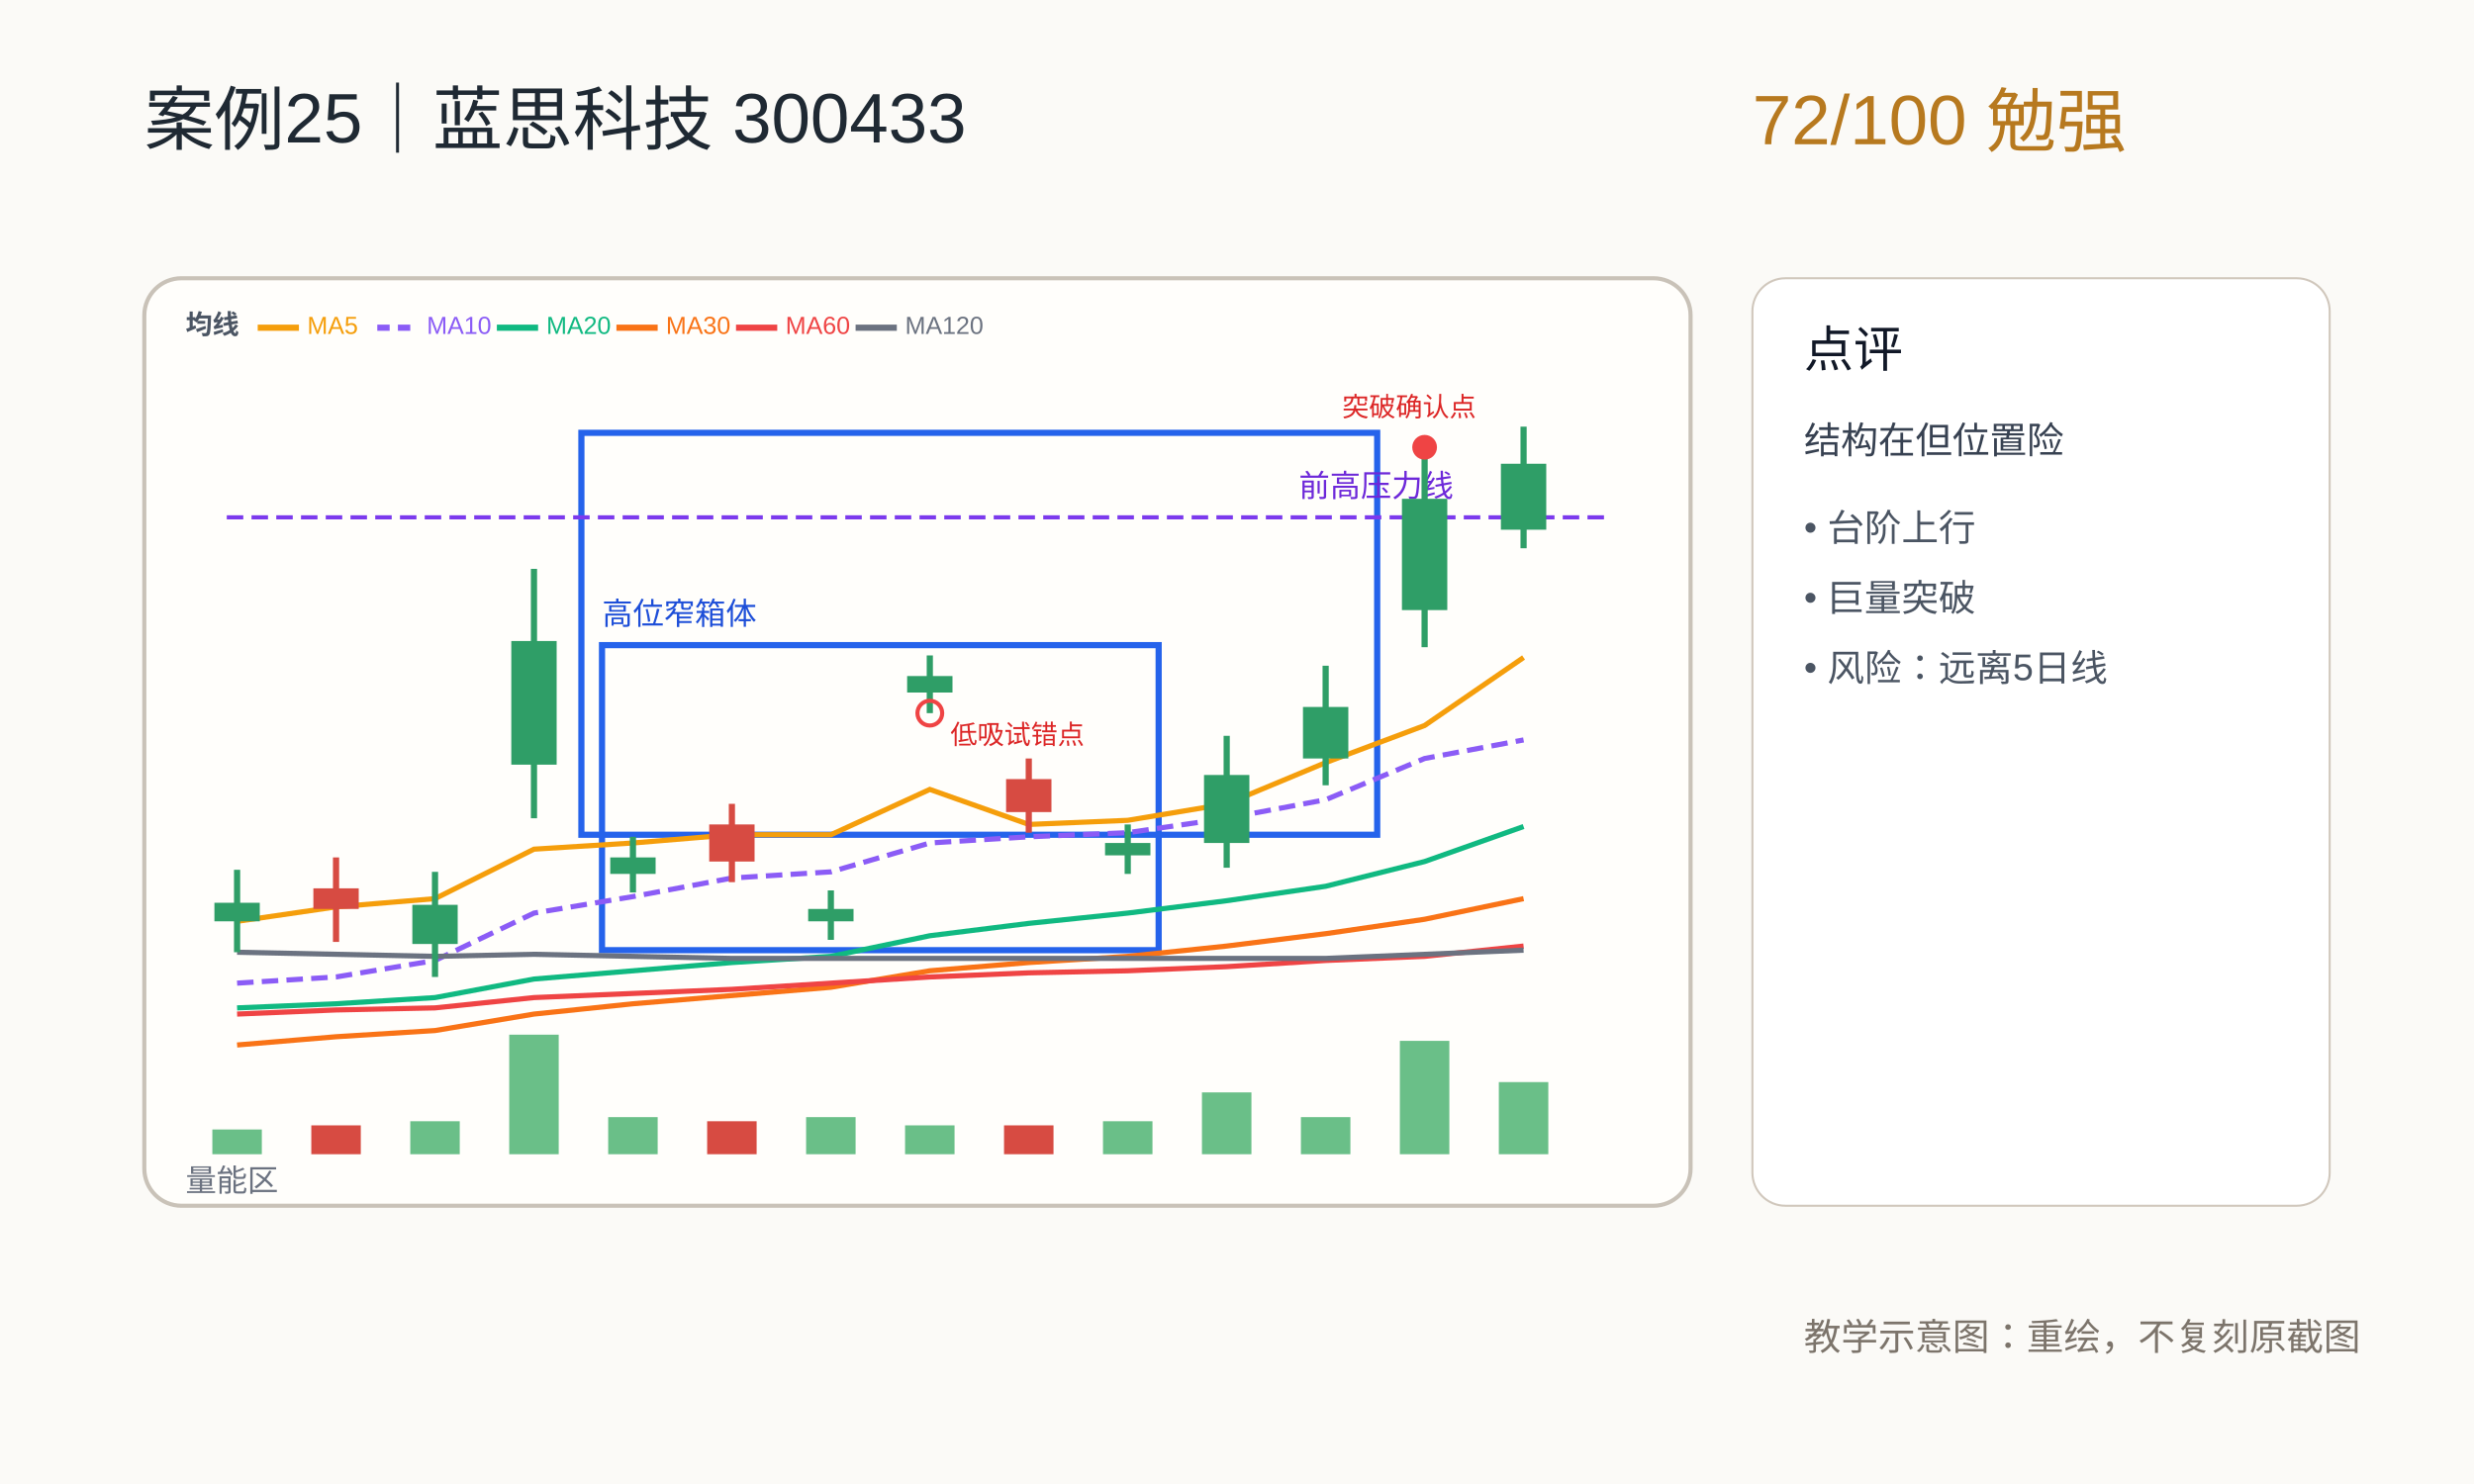
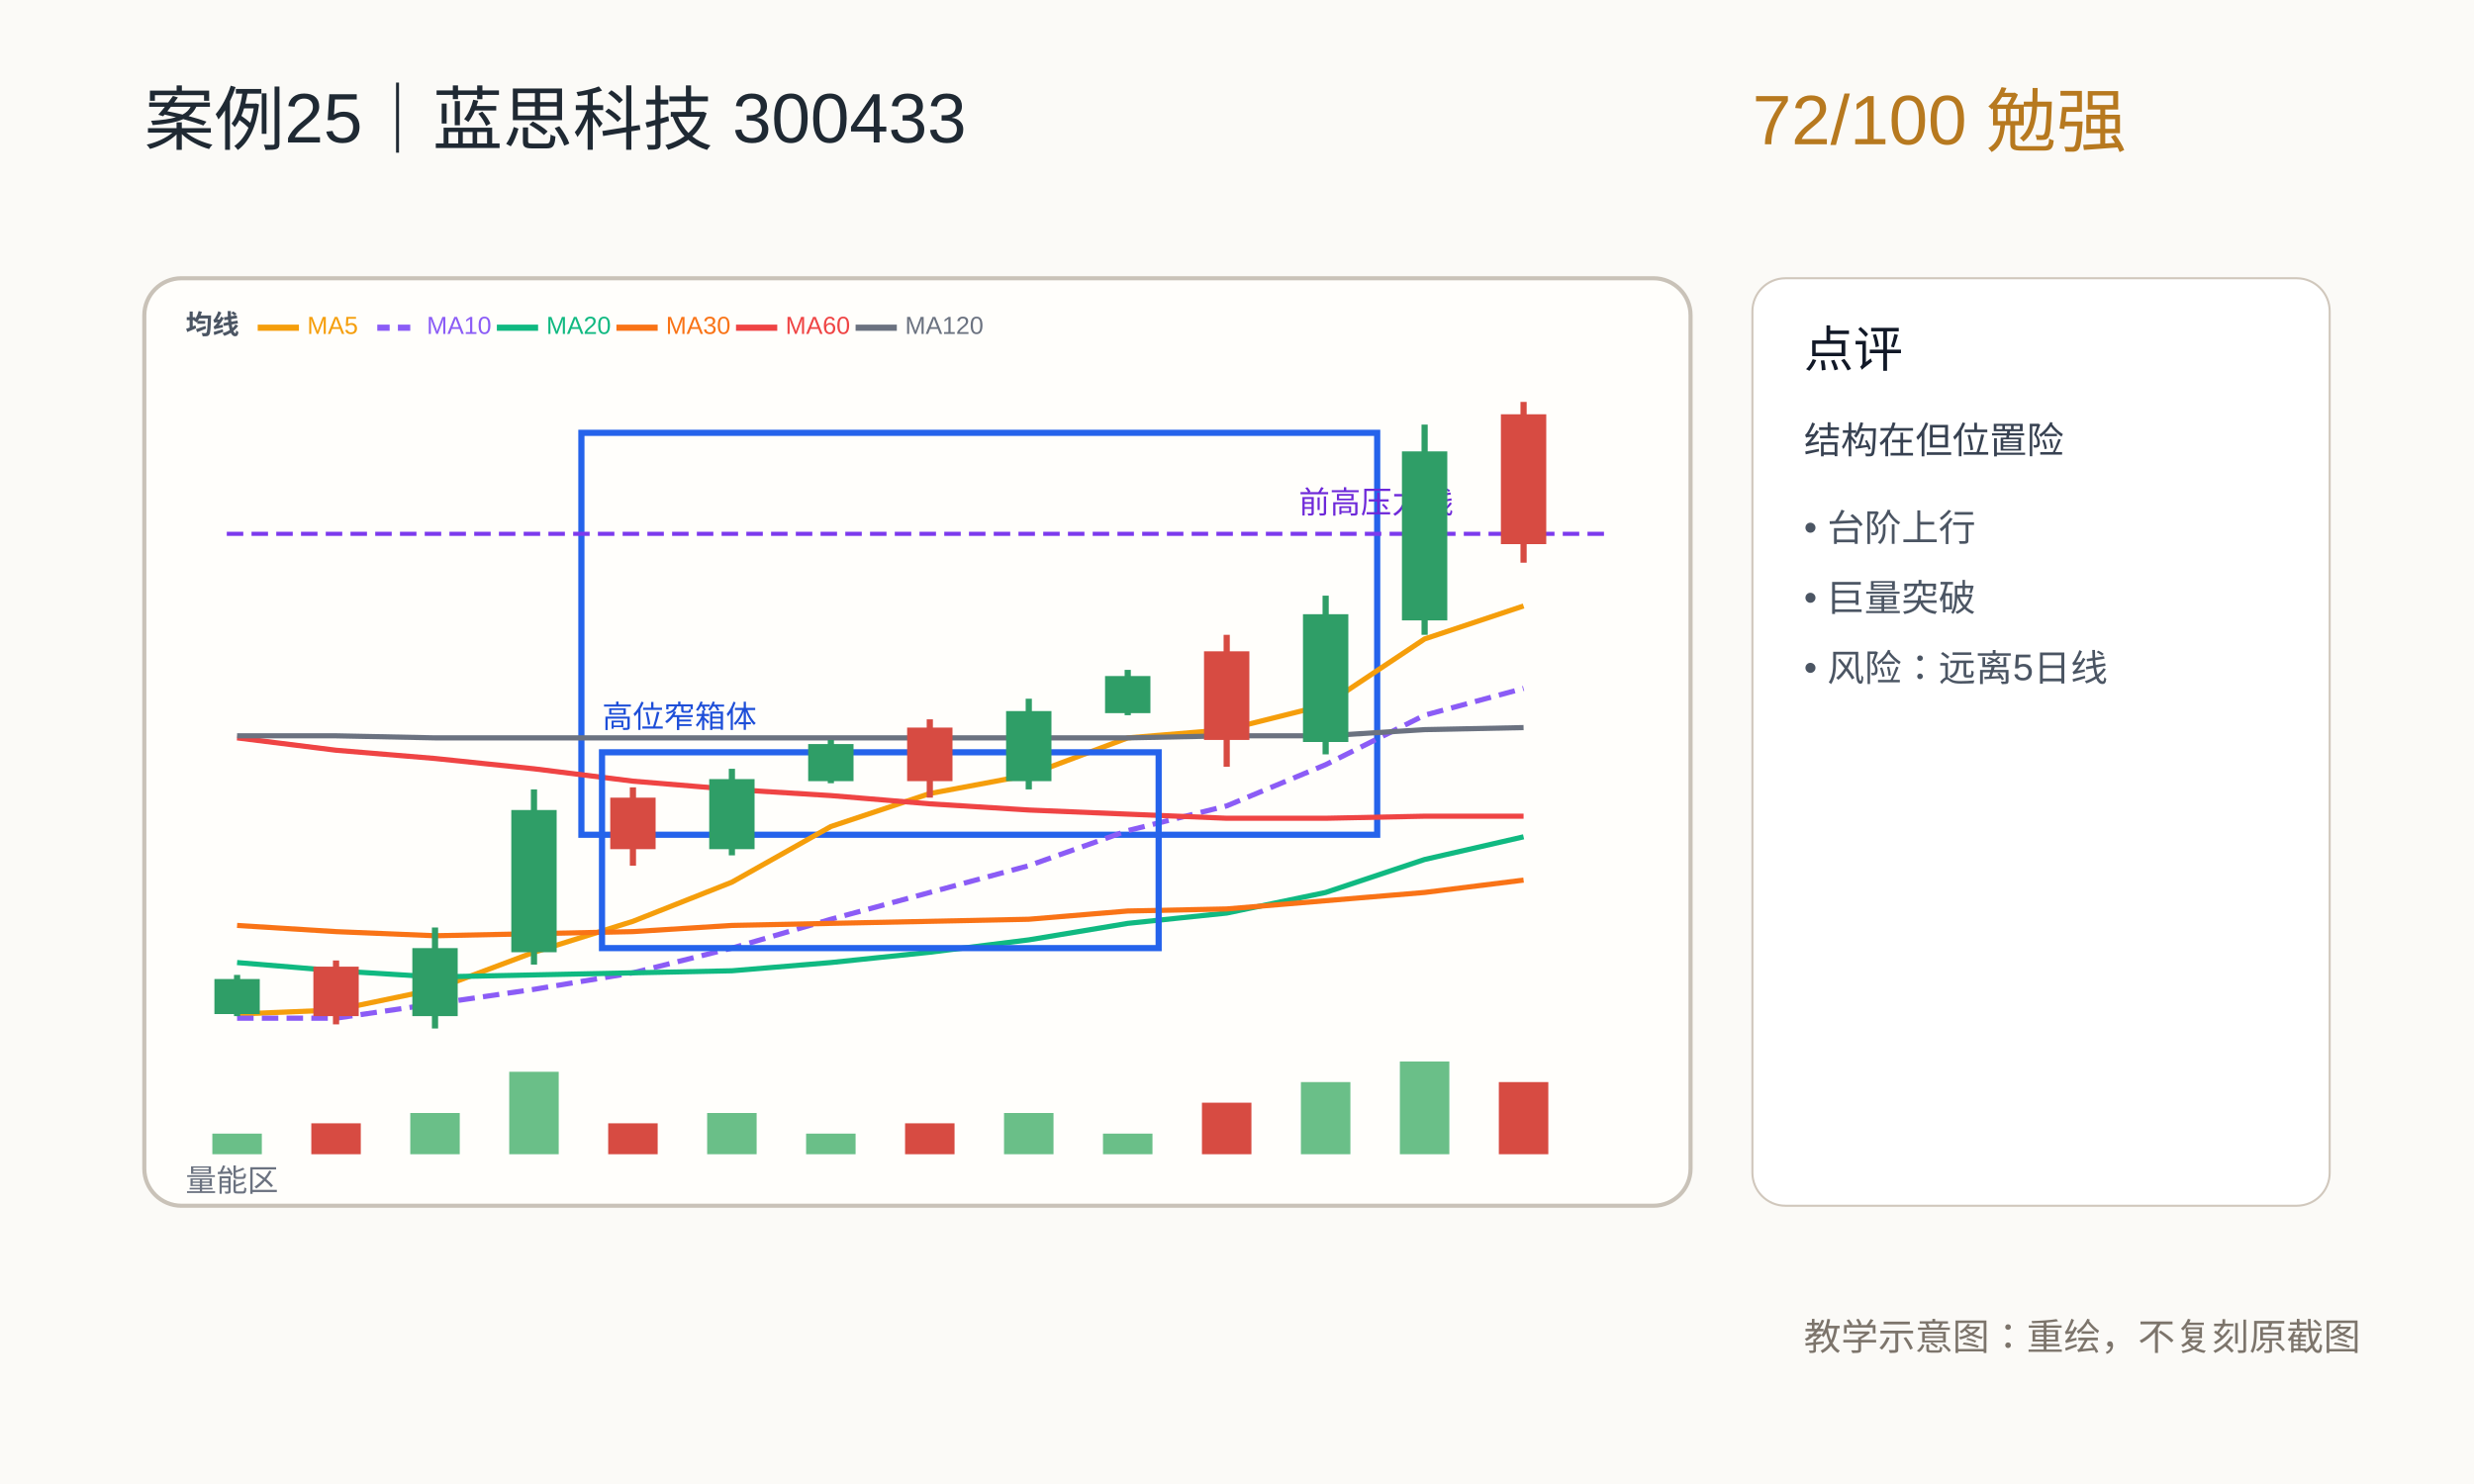
<svg xmlns="http://www.w3.org/2000/svg" width="1200" height="720" viewBox="0 0 1200 720">
  <rect width="1200" height="720" fill="#fbfaf7" />
  <rect x="70" y="135" width="750" height="450" rx="18" fill="#fffefb" stroke="#c9c2b8" stroke-width="2" />
  <text x="70" y="70" font-size="34" font-family="PingFang SC, Arial" fill="#1f2933">案例25｜蓝思科技 300433</text>
  <text x="850" y="70" font-size="34" font-family="PingFang SC, Arial" fill="#b7791f">72/100  勉强</text>
  <rect x="282" y="210" width="386" height="195" fill="none" stroke="#2563eb" stroke-width="3" />
  <text x="90" y="162" font-size="13" font-family="PingFang SC, Arial" fill="#4b5563" font-weight="bold">均线</text>
  <line x1="125" y1="159" x2="145" y2="159" stroke="#f59e0b" stroke-width="3" />
  <text x="149" y="162" font-size="12" font-family="PingFang SC, Arial" fill="#f59e0b">MA5</text>
  <line x1="183" y1="159" x2="203" y2="159" stroke="#8b5cf6" stroke-width="3" stroke-dasharray="6,4" />
  <text x="207" y="162" font-size="12" font-family="PingFang SC, Arial" fill="#8b5cf6">MA10</text>
  <line x1="241" y1="159" x2="261" y2="159" stroke="#10b981" stroke-width="3" />
  <text x="265" y="162" font-size="12" font-family="PingFang SC, Arial" fill="#10b981">MA20</text>
  <line x1="299" y1="159" x2="319" y2="159" stroke="#f97316" stroke-width="3" />
  <text x="323" y="162" font-size="12" font-family="PingFang SC, Arial" fill="#f97316">MA30</text>
  <line x1="357" y1="159" x2="377" y2="159" stroke="#ef4444" stroke-width="3" />
  <text x="381" y="162" font-size="12" font-family="PingFang SC, Arial" fill="#ef4444">MA60</text>
  <line x1="415" y1="159" x2="435" y2="159" stroke="#6b7280" stroke-width="3" />
  <text x="439" y="162" font-size="12" font-family="PingFang SC, Arial" fill="#6b7280">MA120</text>
-   <line x1="110" y1="251" x2="780" y2="251" stroke="#7c3aed" stroke-width="2" stroke-dasharray="8,4" />
-   <text x="630" y="241" font-size="15" font-family="PingFang SC, Arial" fill="#6d28d9">前高压力线</text>
-   <rect x="292" y="313" width="270" height="148" fill="none" stroke="#2563eb" stroke-width="3" />
-   <text x="292" y="303" font-size="15" font-family="PingFang SC, Arial" fill="#1d4ed8">高位窄箱体</text>
-   <polyline points="115,447 163,440 211,436 259,412 307,409 355,405 403,405 451,383 499,400 547,398 595,390 643,370 691,352 739,319" fill="none" stroke="#f59e0b" stroke-width="2.5" />
-   <polyline points="115,477 163,474 211,466 259,443 307,435 355,426 403,423 451,409 499,406 547,404 595,397 643,388 691,368 739,359" fill="none" stroke="#8b5cf6" stroke-width="2.5" stroke-dasharray="8,4" />
-   <polyline points="115,489 163,487 211,484 259,475 307,471 355,467 403,464 451,454 499,448 547,443 595,437 643,430 691,418 739,401" fill="none" stroke="#10b981" stroke-width="2.5" />
-   <polyline points="115,507 163,503 211,500 259,492 307,487 355,483 403,479 451,471 499,467 547,464 595,459 643,453 691,446 739,436" fill="none" stroke="#f97316" stroke-width="2.5" />
-   <polyline points="115,492 163,490 211,489 259,484 307,482 355,480 403,477 451,474 499,472 547,471 595,469 643,466 691,464 739,459" fill="none" stroke="#ef4444" stroke-width="2.5" />
-   <polyline points="115,462 163,463 211,464 259,463 307,464 355,465 403,465 451,465 499,465 547,465 595,465 643,465 691,463 739,461" fill="none" stroke="#6b7280" stroke-width="2.5" />
-   <line x1="115" y1="422" x2="115" y2="462" stroke="#2f9e67" stroke-width="3" />
-   <rect x="104" y="438" width="22" height="9" fill="#2f9e67" />
-   <line x1="163" y1="416" x2="163" y2="457" stroke="#d74b42" stroke-width="3" />
-   <rect x="152" y="431" width="22" height="10" fill="#d74b42" />
-   <line x1="211" y1="423" x2="211" y2="474" stroke="#2f9e67" stroke-width="3" />
-   <rect x="200" y="439" width="22" height="19" fill="#2f9e67" />
-   <line x1="259" y1="276" x2="259" y2="397" stroke="#2f9e67" stroke-width="3" />
-   <rect x="248" y="311" width="22" height="60" fill="#2f9e67" />
-   <line x1="307" y1="406" x2="307" y2="433" stroke="#2f9e67" stroke-width="3" />
-   <rect x="296" y="416" width="22" height="8" fill="#2f9e67" />
-   <line x1="355" y1="390" x2="355" y2="428" stroke="#d74b42" stroke-width="3" />
-   <rect x="344" y="400" width="22" height="18" fill="#d74b42" />
-   <line x1="403" y1="432" x2="403" y2="456" stroke="#2f9e67" stroke-width="3" />
-   <rect x="392" y="441" width="22" height="6" fill="#2f9e67" />
-   <line x1="451" y1="318" x2="451" y2="346" stroke="#2f9e67" stroke-width="3" />
-   <rect x="440" y="328" width="22" height="8" fill="#2f9e67" />
-   <line x1="499" y1="368" x2="499" y2="404" stroke="#d74b42" stroke-width="3" />
-   <rect x="488" y="378" width="22" height="16" fill="#d74b42" />
-   <line x1="547" y1="400" x2="547" y2="424" stroke="#2f9e67" stroke-width="3" />
-   <rect x="536" y="409" width="22" height="6" fill="#2f9e67" />
-   <line x1="595" y1="357" x2="595" y2="421" stroke="#2f9e67" stroke-width="3" />
-   <rect x="584" y="376" width="22" height="33" fill="#2f9e67" />
-   <line x1="643" y1="323" x2="643" y2="381" stroke="#2f9e67" stroke-width="3" />
-   <rect x="632" y="343" width="22" height="25" fill="#2f9e67" />
-   <line x1="691" y1="217" x2="691" y2="314" stroke="#2f9e67" stroke-width="3" />
-   <rect x="680" y="242" width="22" height="54" fill="#2f9e67" />
-   <line x1="739" y1="207" x2="739" y2="266" stroke="#2f9e67" stroke-width="3" />
-   <rect x="728" y="225" width="22" height="32" fill="#2f9e67" />
-   <rect x="103" y="548" width="24" height="12" fill="#6abf88" />
-   <rect x="151" y="546" width="24" height="14" fill="#d74b42" />
-   <rect x="199" y="544" width="24" height="16" fill="#6abf88" />
-   <rect x="247" y="502" width="24" height="58" fill="#6abf88" />
-   <rect x="295" y="542" width="24" height="18" fill="#6abf88" />
-   <rect x="343" y="544" width="24" height="16" fill="#d74b42" />
-   <rect x="391" y="542" width="24" height="18" fill="#6abf88" />
-   <rect x="439" y="546" width="24" height="14" fill="#6abf88" />
-   <rect x="487" y="546" width="24" height="14" fill="#d74b42" />
-   <rect x="535" y="544" width="24" height="16" fill="#6abf88" />
-   <rect x="583" y="530" width="24" height="30" fill="#6abf88" />
-   <rect x="631" y="542" width="24" height="18" fill="#6abf88" />
-   <rect x="679" y="505" width="24" height="55" fill="#6abf88" />
-   <rect x="727" y="525" width="24" height="35" fill="#6abf88" />
+   <polyline points="115,492 163,490 211,480 259,462 307,447 355,428 403,401 451,385 499,376 547,358 595,354 643,342 691,310 739,294" fill="none" stroke="#f59e0b" stroke-width="2.5" />
+   <polyline points="115,494 163,494 211,487 259,480 307,472 355,460 403,446 451,433 499,420 547,403 595,391 643,371 691,347 739,334" fill="none" stroke="#8b5cf6" stroke-width="2.5" stroke-dasharray="8,4" />
+   <polyline points="115,467 163,471 211,474 259,473 307,472 355,471 403,467 451,462 499,456 547,448 595,443 643,433 691,417 739,406" fill="none" stroke="#10b981" stroke-width="2.5" />
+   <polyline points="115,449 163,452 211,454 259,453 307,452 355,449 403,448 451,447 499,446 547,442 595,441 643,437 691,433 739,427" fill="none" stroke="#f97316" stroke-width="2.5" />
+   <polyline points="115,358 163,364 211,368 259,373 307,379 355,383 403,386 451,390 499,393 547,395 595,397 643,397 691,396 739,396" fill="none" stroke="#ef4444" stroke-width="2.5" />
+   <polyline points="115,357 163,357 211,358 259,358 307,358 355,358 403,358 451,358 499,358 547,358 595,357 643,357 691,354 739,353" fill="none" stroke="#6b7280" stroke-width="2.5" />
+   <line x1="110" y1="259" x2="780" y2="259" stroke="#7c3aed" stroke-width="2" stroke-dasharray="8,4" />
+   <text x="630" y="249" font-size="15" font-family="PingFang SC, Arial" fill="#6d28d9">前高压力线</text>
+   <rect x="292" y="365" width="270" height="95" fill="none" stroke="#2563eb" stroke-width="3" />
+   <text x="292" y="353" font-size="15" font-family="PingFang SC, Arial" fill="#1d4ed8">高位窄箱体</text>
+   <line x1="115" y1="473" x2="115" y2="493" stroke="#2f9e67" stroke-width="3" />
+   <rect x="104" y="475" width="22" height="17" fill="#2f9e67" />
+   <line x1="163" y1="466" x2="163" y2="497" stroke="#d74b42" stroke-width="3" />
+   <rect x="152" y="469" width="22" height="24" fill="#d74b42" />
+   <line x1="211" y1="450" x2="211" y2="499" stroke="#2f9e67" stroke-width="3" />
+   <rect x="200" y="460" width="22" height="33" fill="#2f9e67" />
+   <line x1="259" y1="383" x2="259" y2="468" stroke="#2f9e67" stroke-width="3" />
+   <rect x="248" y="393" width="22" height="69" fill="#2f9e67" />
+   <line x1="307" y1="382" x2="307" y2="420" stroke="#d74b42" stroke-width="3" />
+   <rect x="296" y="387" width="22" height="25" fill="#d74b42" />
+   <line x1="355" y1="373" x2="355" y2="415" stroke="#2f9e67" stroke-width="3" />
+   <rect x="344" y="378" width="22" height="34" fill="#2f9e67" />
+   <line x1="403" y1="359" x2="403" y2="380" stroke="#2f9e67" stroke-width="3" />
+   <rect x="392" y="361" width="22" height="18" fill="#2f9e67" />
+   <line x1="451" y1="349" x2="451" y2="387" stroke="#d74b42" stroke-width="3" />
+   <rect x="440" y="353" width="22" height="26" fill="#d74b42" />
+   <line x1="499" y1="339" x2="499" y2="383" stroke="#2f9e67" stroke-width="3" />
+   <rect x="488" y="345" width="22" height="34" fill="#2f9e67" />
+   <line x1="547" y1="325" x2="547" y2="347" stroke="#2f9e67" stroke-width="3" />
+   <rect x="536" y="328" width="22" height="18" fill="#2f9e67" />
+   <line x1="595" y1="308" x2="595" y2="372" stroke="#d74b42" stroke-width="3" />
+   <rect x="584" y="316" width="22" height="43" fill="#d74b42" />
+   <line x1="643" y1="289" x2="643" y2="366" stroke="#2f9e67" stroke-width="3" />
+   <rect x="632" y="298" width="22" height="62" fill="#2f9e67" />
+   <line x1="691" y1="206" x2="691" y2="308" stroke="#2f9e67" stroke-width="3" />
+   <rect x="680" y="219" width="22" height="82" fill="#2f9e67" />
+   <line x1="739" y1="195" x2="739" y2="273" stroke="#d74b42" stroke-width="3" />
+   <rect x="728" y="201" width="22" height="63" fill="#d74b42" />
+   <rect x="103" y="550" width="24" height="10" fill="#6abf88" />
+   <rect x="151" y="545" width="24" height="15" fill="#d74b42" />
+   <rect x="199" y="540" width="24" height="20" fill="#6abf88" />
+   <rect x="247" y="520" width="24" height="40" fill="#6abf88" />
+   <rect x="295" y="545" width="24" height="15" fill="#d74b42" />
+   <rect x="343" y="540" width="24" height="20" fill="#6abf88" />
+   <rect x="391" y="550" width="24" height="10" fill="#6abf88" />
+   <rect x="439" y="545" width="24" height="15" fill="#d74b42" />
+   <rect x="487" y="540" width="24" height="20" fill="#6abf88" />
+   <rect x="535" y="550" width="24" height="10" fill="#6abf88" />
+   <rect x="583" y="535" width="24" height="25" fill="#d74b42" />
+   <rect x="631" y="525" width="24" height="35" fill="#6abf88" />
+   <rect x="679" y="515" width="24" height="45" fill="#6abf88" />
+   <rect x="727" y="525" width="24" height="35" fill="#d74b42" />
  <text x="90" y="578" font-size="15" font-family="PingFang SC, Arial" fill="#6b7280">量能区</text>
-   <circle cx="451" cy="346" r="6" fill="none" stroke="#ef4444" stroke-width="2" />
-   <text x="461" y="361" font-size="13" font-family="PingFang SC, Arial" fill="#dc2626">低吸试错点</text>
-   <circle cx="691" cy="217" r="6" fill="#ef4444" stroke="none" />
-   <text x="651" y="202" font-size="13" font-family="PingFang SC, Arial" fill="#dc2626">突破确认点</text>
  <rect x="850" y="135" width="280" height="450" rx="16" fill="#ffffff" stroke="#d0c7bc" />
  <text x="875" y="178" font-size="24" font-family="PingFang SC, Arial" fill="#111827">点评</text>
  <text x="875" y="220" font-size="18" font-family="PingFang SC, Arial" fill="#374151">结构在但位置险</text>
  <text x="875" y="262" font-size="18" font-family="PingFang SC, Arial" fill="#4b5563">• 台阶上行</text>
  <text x="875" y="296" font-size="18" font-family="PingFang SC, Arial" fill="#4b5563">• 巨量突破</text>
  <text x="875" y="330" font-size="18" font-family="PingFang SC, Arial" fill="#4b5563">• 风险：远离5日线</text>
  <text x="875" y="655" font-size="18" font-family="PingFang SC, Arial" fill="#7c746b">教学示意图：重绘，不复刻原截图</text>
</svg>
